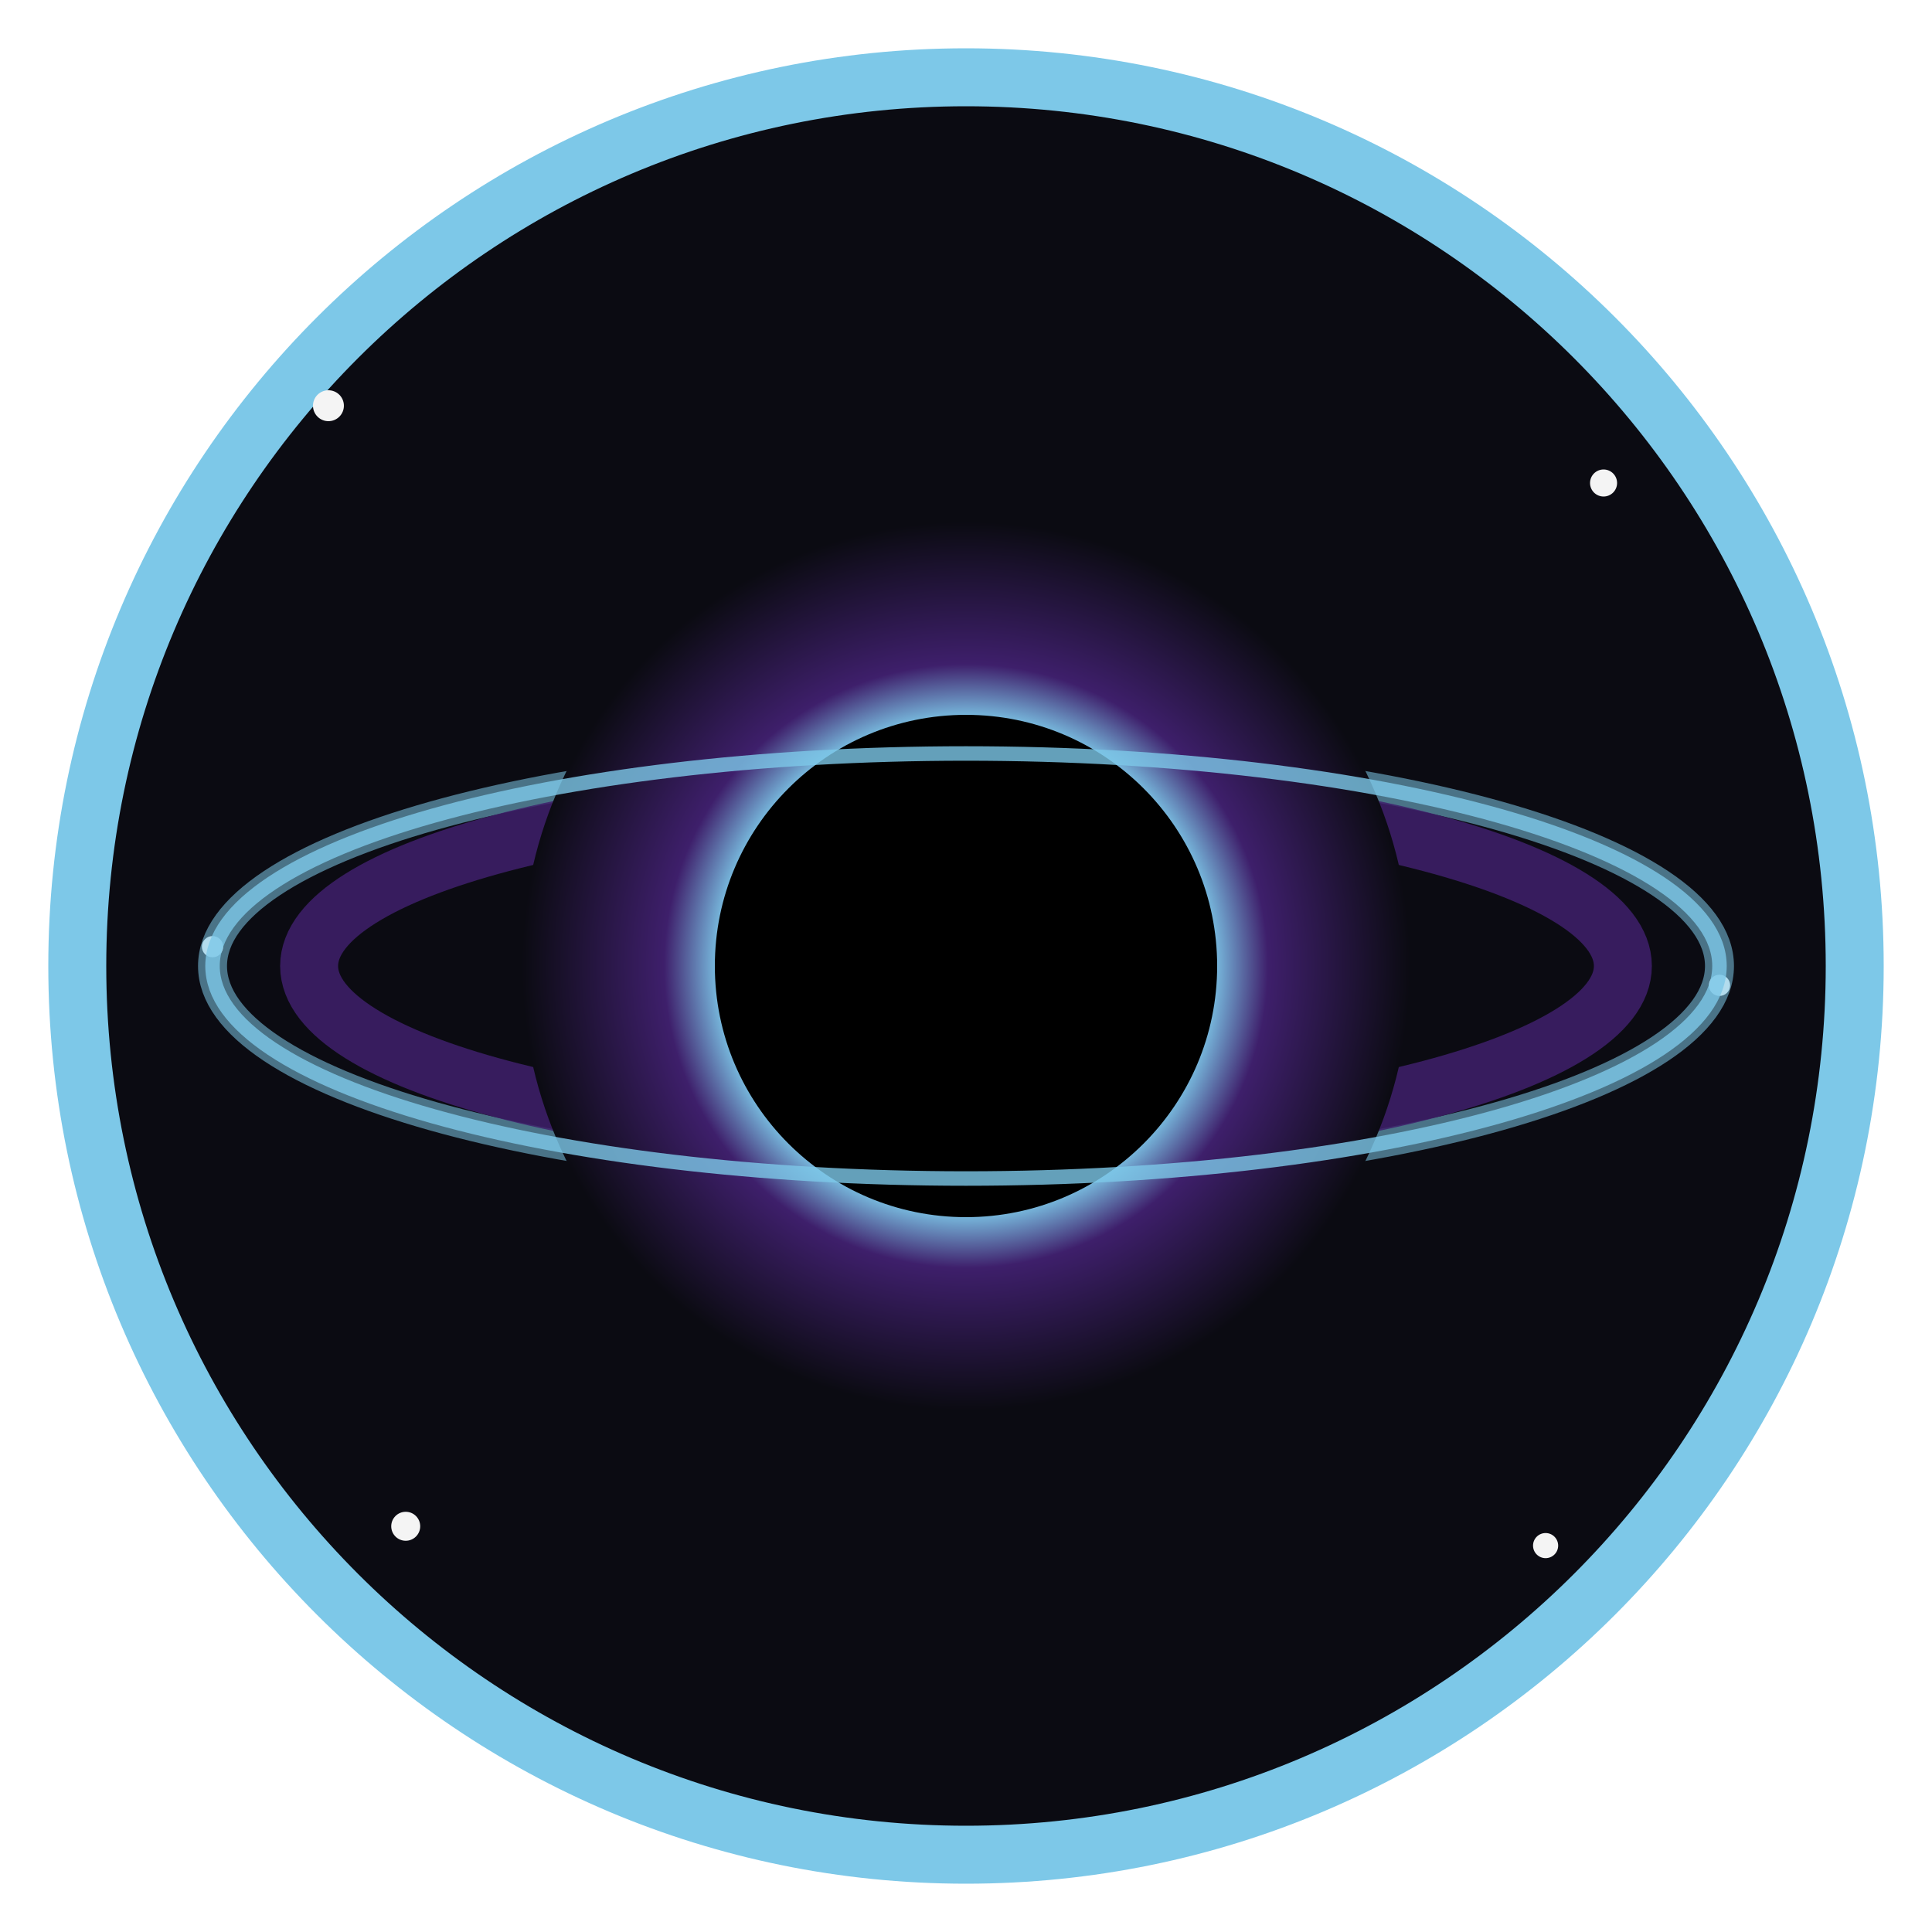
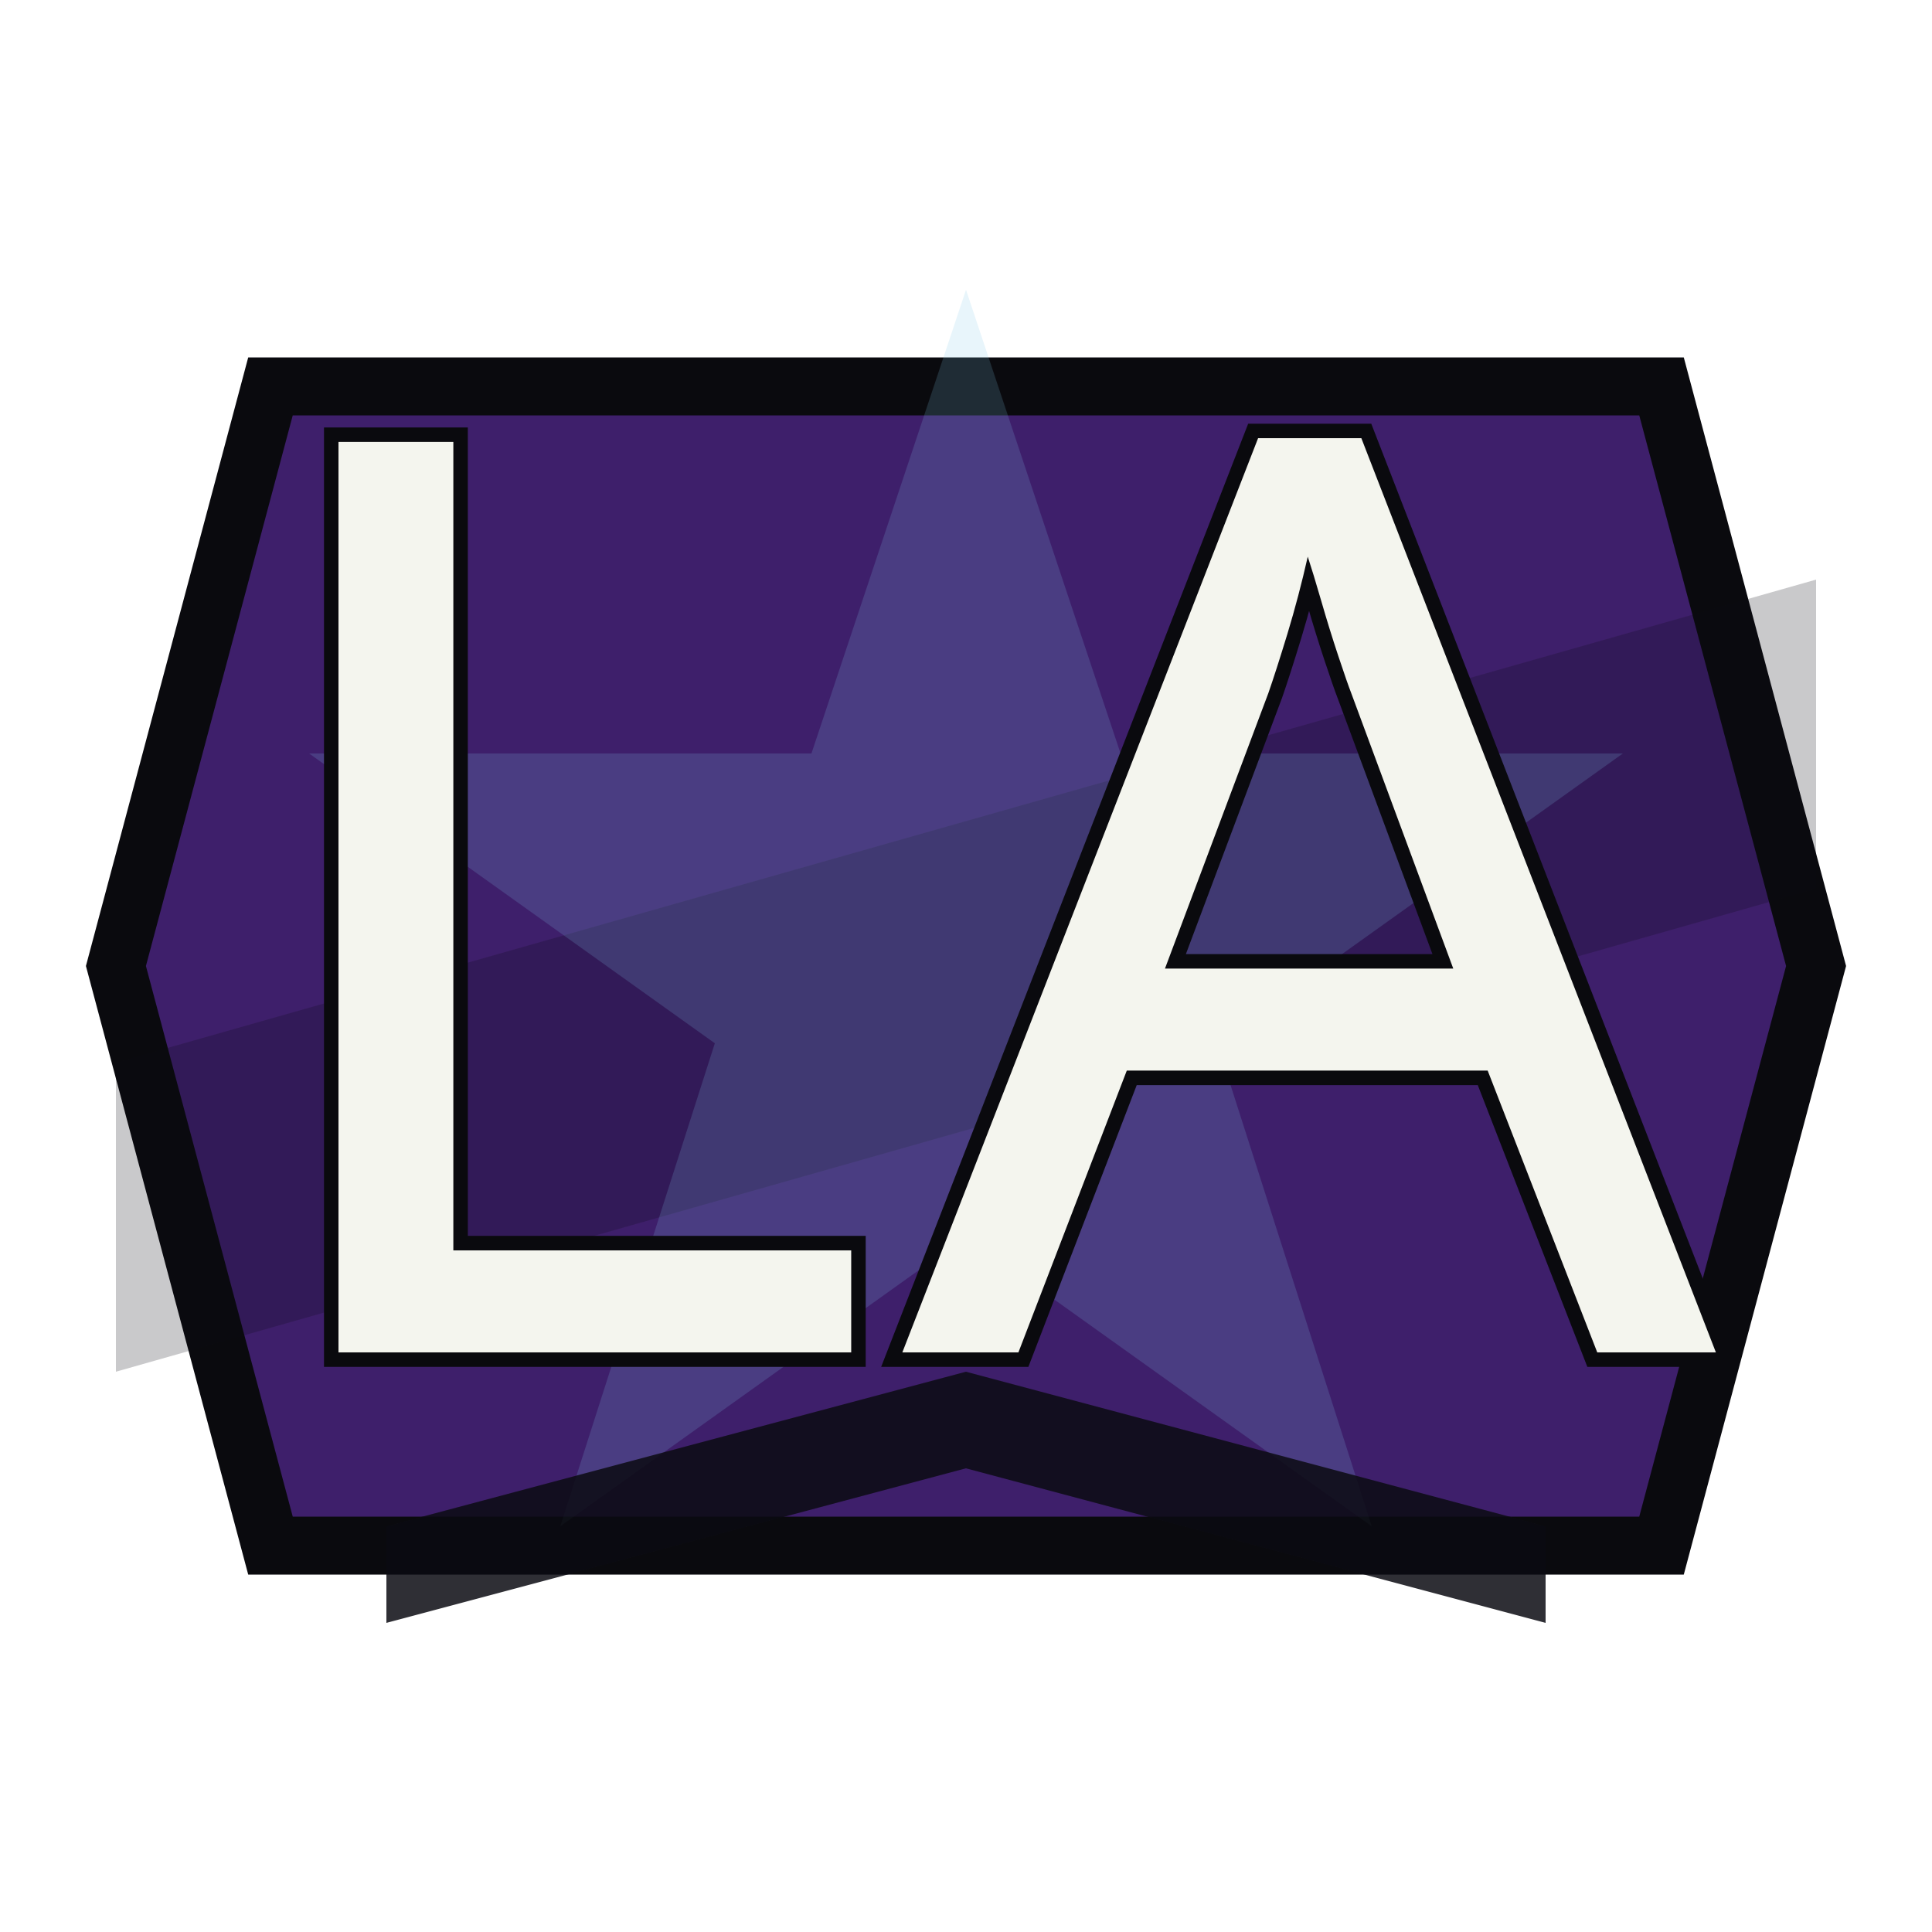
<svg xmlns="http://www.w3.org/2000/svg" viewBox="0 0 200 200">
-   <defs>
-     <radialGradient id="bhDisk" cx="0.5" cy="0.5" r="0.5">
-       <stop offset="0%" stop-color="#0E0E10" />
-       <stop offset="46%" stop-color="#0E0E10" />
-       <stop offset="55%" stop-color="#7DC8E8" />
-       <stop offset="68%" stop-color="#3E1F6B" />
-       <stop offset="100%" stop-color="#0B0B12" />
-     </radialGradient>
-   </defs>
-   <circle cx="100" cy="100" r="92" fill="#0B0B12" />
-   <circle cx="100" cy="100" r="92" fill="none" stroke="#7DC8E8" stroke-width="6" />
-   <g fill="#F4F4F4">
-     <circle cx="34" cy="42" r="1.6" />
-     <circle cx="166" cy="50" r="1.4" />
-     <circle cx="42" cy="158" r="1.5" />
-     <circle cx="160" cy="160" r="1.3" />
-     <circle cx="22" cy="98" r="1.1" />
-     <circle cx="178" cy="102" r="1.1" />
-   </g>
-   <ellipse cx="100" cy="100" rx="78" ry="22" fill="none" stroke="#7DC8E8" stroke-width="3" opacity="0.55" />
-   <ellipse cx="100" cy="100" rx="68" ry="18" fill="none" stroke="#3E1F6B" stroke-width="6" opacity="0.85" />
-   <circle cx="100" cy="100" r="46" fill="url(#bhDisk)" />
-   <circle cx="100" cy="100" r="26" fill="#000" />
-   <ellipse cx="100" cy="100" rx="78" ry="22" fill="none" stroke="#7DC8E8" stroke-width="1.5" opacity="0.8" />
+   <path d="M28 40 L172 40 L188 100 L172 160 L28 160 L12 100 Z" fill="#3E1F6B" stroke="#0A0A0E" stroke-width="6" />
+   <path d="M12 110 L188 60 L188 92 L12 142 Z" fill="#0B0B12" opacity="0.22" />
+   <path d="M100 30 L116 78 L168 78 L126 108 L142 158 L100 128 L58 158 L74 108 L32 78 L84 78 Z" fill="#7DC8E8" opacity="0.18" />
+   <path d="M40 158 L100 142 L160 158 L160 168 L100 152 L40 168 Z" fill="#0B0B12" opacity="0.85" />
+   <text x="100" y="140" text-anchor="middle" font-family="Anton, Impact, 'Archivo Black', sans-serif" font-weight="400" font-size="132" fill="#F4F5EE" stroke="#0A0A0E" stroke-width="3" paint-order="stroke fill" letter-spacing="2">LA</text>
</svg>
